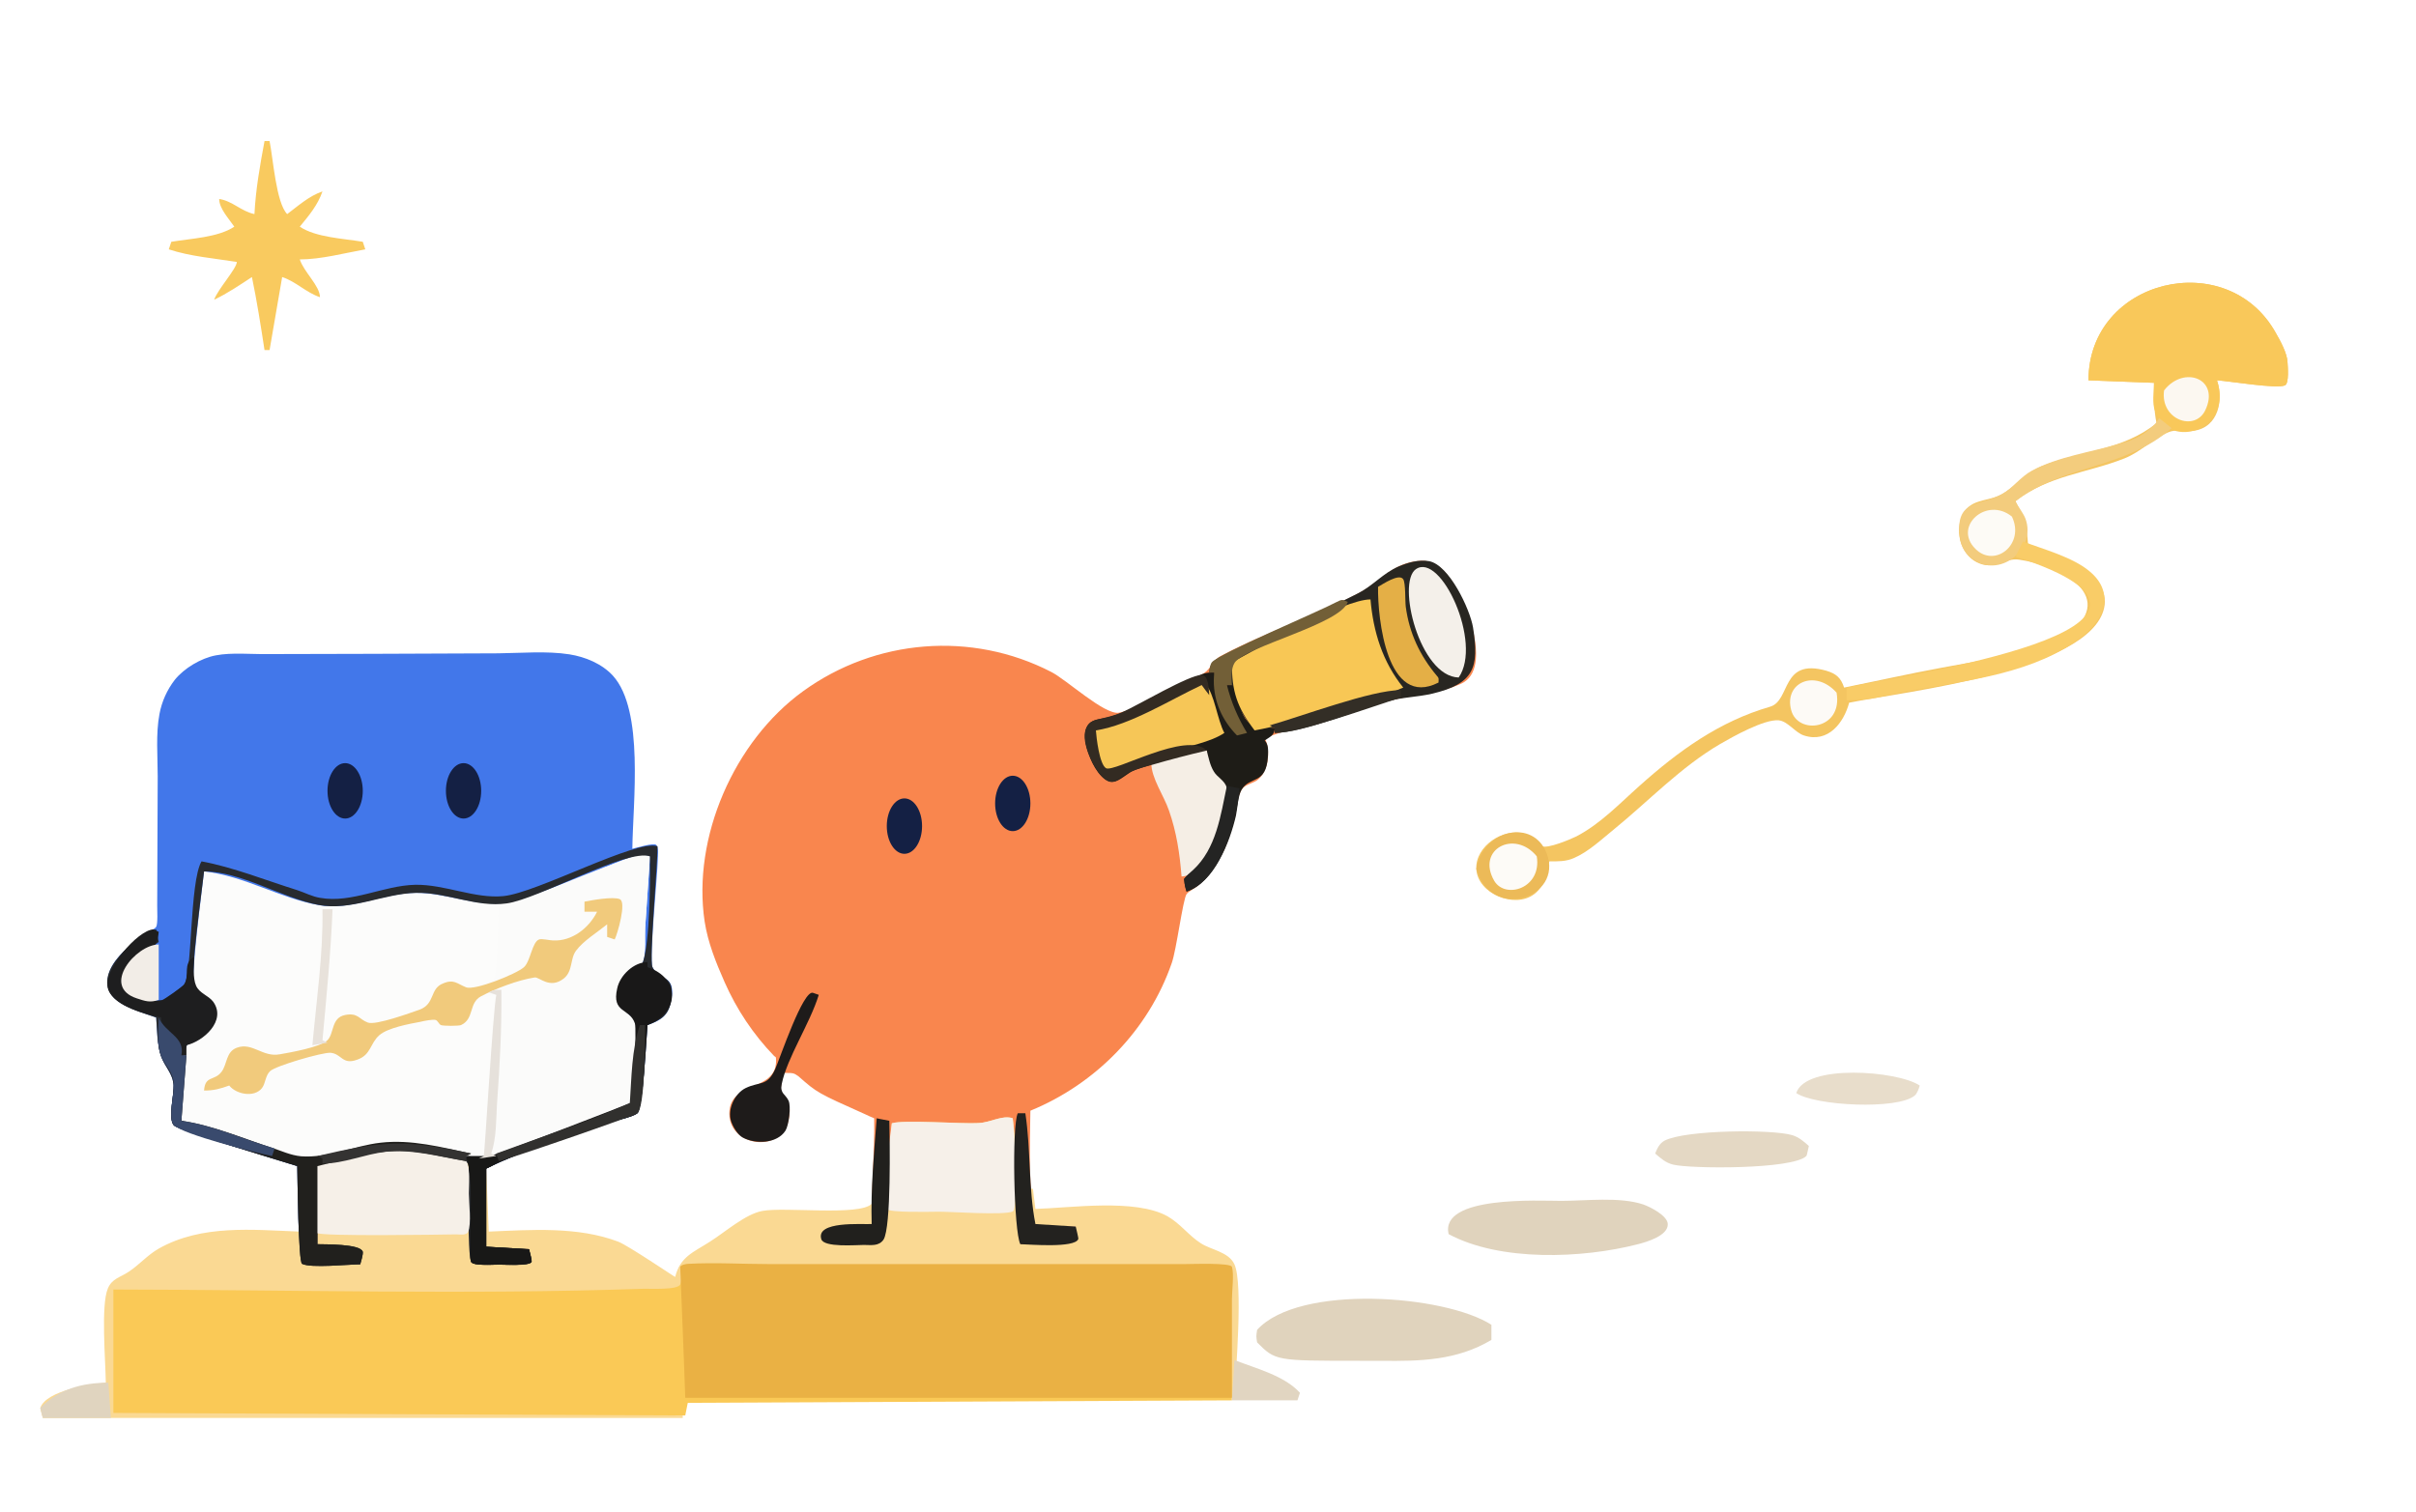
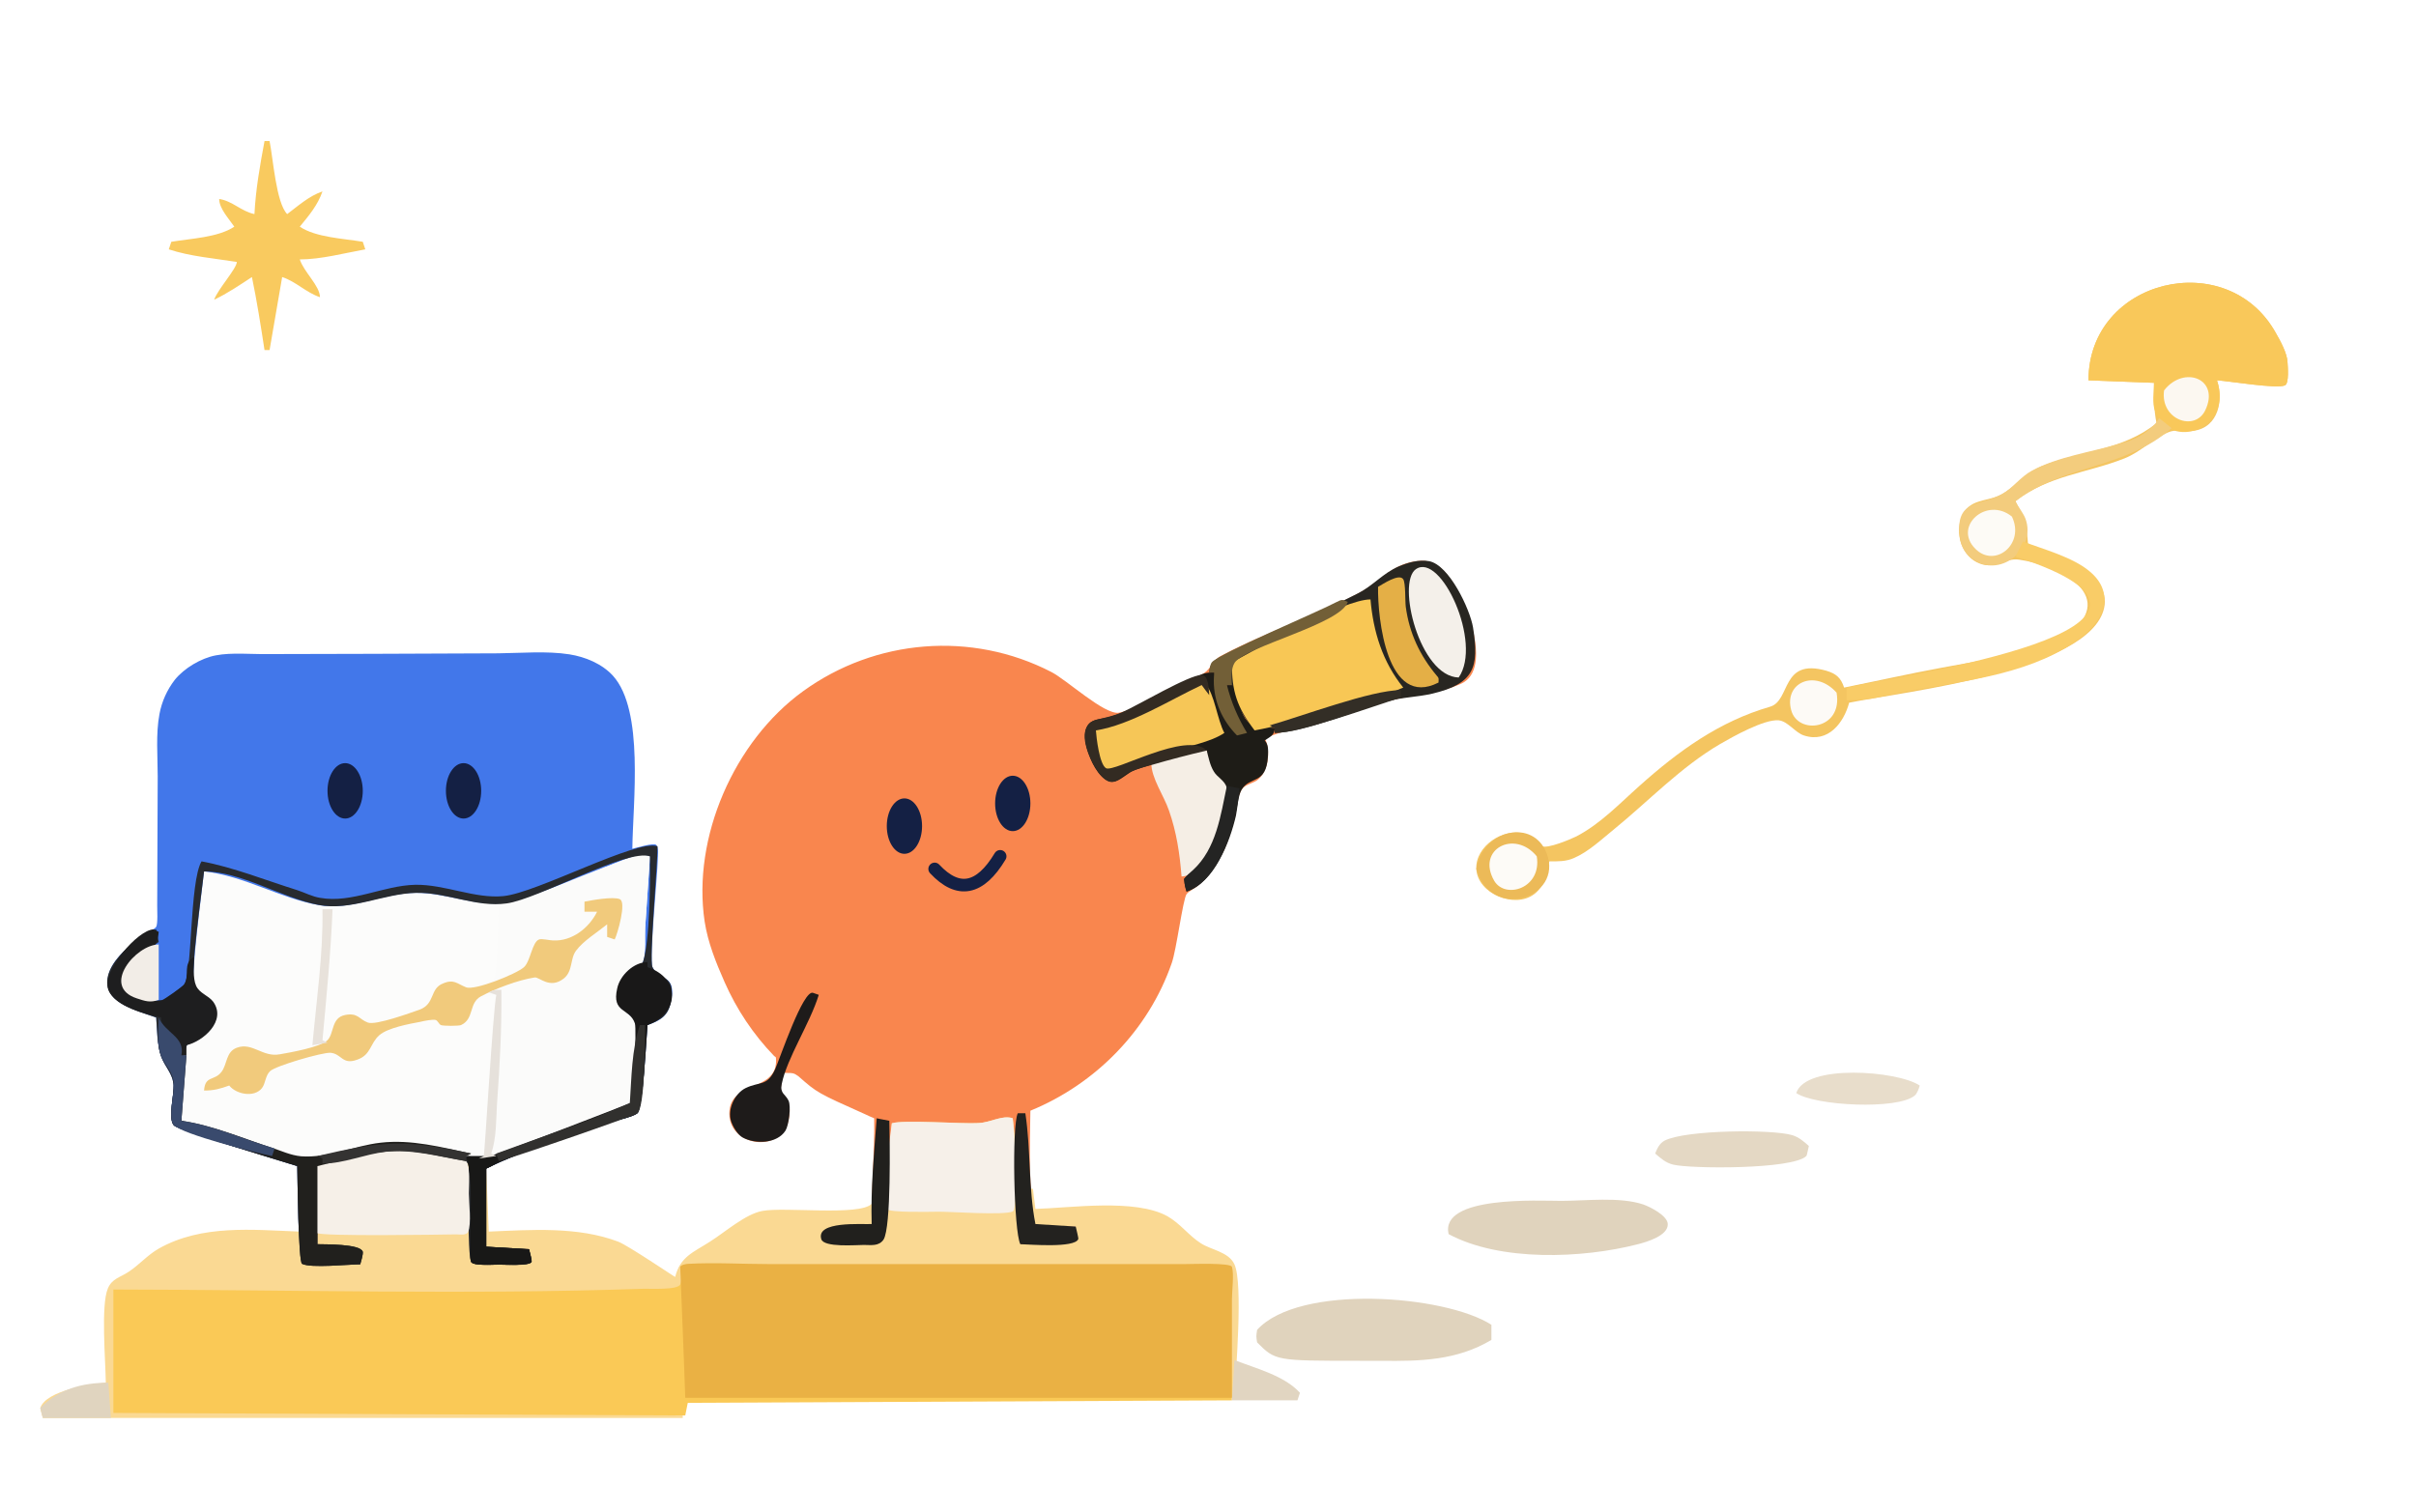
<svg xmlns="http://www.w3.org/2000/svg" viewBox="0 0 959 600" version="1.1" width="959" height="600">
  <path d="M251,337c1.6-.4,8.6-2.5,9.5-1.5c1.1,1.2,.6,4.3,.6,5.9c-.1,6.1-3.5,39.6-2.1,42.6c2.6,5.8,10.2,2.5,7.1,14.6c-1.3,5.2-4.4,6.7-9.1,8.4c-.4,4.7-1.8,33.2-4,35c-2.2,1.8-9.7,3-12.8,4.1c-15.4,5.5-32.7,10.6-47.2,17.9c0,10.3,0,20.7,0,31c2.8,.2,2.8,.2,17,1c.2,.8,1.2,4.5,1,5c-.6,1.8-10.2,1.1-12,1.1c-1.9,0-11.3,.6-12-1.1c-1.6-3.8-.9-32.8-1-39c-25.7-6.1-34.8-5.1-60,1c0,10.3,0,20.7,0,31c2.8,.1,17.1-.2,18,3c.2,.9-.7,4-1,5c-4.5,0-19.7,1.6-23.1-.2c-1.5-.8-1.8-34.3-1.9-38.8c-6.1-2-47.2-14.1-49-16.2c-2.4-2.7,.1-12-.1-15.8c-.3-4.9-3.4-7.2-4.9-11.5c-1.7-4.9-1.6-10.3-2-15.5c-3.9-1.4-8.1-2.7-11.8-4.5c-4.3-2.2-7.5-4.7-7.5-9.8c.1-8,8.9-14.4,14.8-18.6c.9-.6,4.1-2.4,4.5-3.1c.7-1.3,.4-6.7,.4-8.4c.1-17.1,.1-34.2,.2-51.3c0-8-.8-16.9,.7-24.8c.9-4.9,3-9.6,6.1-13.6c3.7-4.6,10.4-8.6,16.3-9.7c6.3-1.2,14-.4,20.5-.5c13.7,0,27.5-.1,41.2-.1c16.8-.1,33.6-.1,50.3-.2c9.2-.1,19.3-1,28.3,.4c6.3,1,12.9,3.7,17.3,8.5c12.5,13.8,7.9,50.4,7.7,68.7Z" fill="#4277EA" />
  <path d="M502,293c2.5,4.9,1.6,13.8-3.3,17c-1.8,1.1-4.8,1.7-5.9,3.6c-2.5,4.3-3.7,17.3-7.1,24.2c-2.5,5.1-5.8,9.8-9.9,13.6c-1.1,1-4.1,2.6-4.8,3.6c-1.5,2.2-4,22.1-5.9,27.4c-9.2,26.6-30.2,48-56.1,58.6c-.2,14.6-.9,30.7,2,45c5.3,.3,10.7,.7,16,1c.1,.7,1.2,4.6,1,5c-1.5,3.6-19.2,2.1-23,2c-3.1-6.3-2.6-39.9-4-50c-15.3,3.1-30.5,4.2-46,2c-1.1,10.1-2.3,20.3-3,30.4c-.3,4.5,.2,10.8-1,15c-.2,.7-1.3,2.3-2,2.6c-1.7,.9-18.8,.7-20.8-.1c-1.4-.6-2.3-1.6-2-3.1c.8-4.9,3.6-4,7.7-4.2c4-.2,8.1-.4,12.1-.6c-.2-14,1.2-28,1-42c-1.2-.5-2.4-1-3.6-1.6c-19-8.5-19-8.5-26.5-15.1C315,426,315,426,311,426c-.4,2.1-1.4,5.5-.9,7.5c1.3,4.5,4.2,2.9,3.1,10.3c-2,14.3-23.6,11.9-23.7-1.6c-.1-13.6,19.7-8.2,18.5-22.2c0-.3-.4-.5-.7-.7c-8.3-8.6-14.9-18.5-19.7-29.4c-3.4-7.7-6.6-15.6-7.9-24c-5-33.4,11.7-71.6,39-91.4c28.8-20.9,67-24,98.6-7.7c6.2,3.2,20.9,16.9,26.7,16.2c5.6-.7,29.6-12.8,34-15.8c2.7-1.8,3.3-5,6.5-6.7c17.8-9.5,37.7-15.8,55.6-25.4c8.4-4.5,12.7-11.7,23.4-12.4c5.1-.4,8.4,2.3,11.5,6.2c6.3,7.6,18,36.5,5.1,42.5c-8.9,4.1-17.3,4.1-26.5,6.3c-16.9,4.1-35.2,9.6-51.6,15.3Z" fill="#F9864E" />
  <path d="M489,556c-72,.3-144,.7-216,1c-.3,1.7-.7,3.3-1,5c-71.5,.1-143,.1-214.5,.1c-11.9,0-13.7,3.4-13.6-9.3c0-12.9-.6-26,0-38.8c0-.9,.1-2.6,1.1-3c3.1-1.3,46.4-.1,53.3-.1c56.7,.1,114.1,2.2,170.7-.9c1.4-11.4,6.4-8.1,16-8.1c48.7,0,97.4,0,146.1,0c13.9,0,27.7,0,41.6,0c4.1,0,11.3-.9,15.1,.2c.2,.1,1.1,.6,1.2,.9c.9,3.2,0,9.9,0,13.4c0,13.2,0,26.4,0,39.6Z" fill="#FAC956" />
  <path d="M81,346c15.9,1.7,30.2,10.7,45.7,13.4c12.7,2.2,25.2-4.7,37.9-4.9c11.9-.2,23.2,5.2,35,4.1c13.1-1.2,50.7-21.2,58.4-18.6c-.6,9.5-1.3,18.9-1.9,28.4c-.2,3.9,.3,9.2-.7,12.8c-2.1,7.5-9.4,4.5-9.7,14.2c-.2,6.9,4.5,6.5,7.3,10.6c.1,.2-.9,29.6-1.3,30.4c-3.3,5.8-54.1,23.3-61.9,23.2c-11.9-.2-22.9-5.6-35.3-5c-12.1,.6-23.9,6.4-36,4.9c-6.4-.8-12.7-3.8-18.8-5.8c-9.2-3-18.5-5.6-27.7-8.7c.3-6.7-.5-24,1.9-29.4c2.4-5.5,9.9-3.3,10.6-11.6c.7-9.1-5-6.1-7.5-12c-1.5-3.6,3.3-39.5,4-46Z" fill="#FCFCFB" />
  <path d="M346,478c0,2.6,0,5.3,0,8c-4.7,2.4-12.8,1.7-18,2c-1.8,6.2,.9,5.1,6.1,5.1c2.5,0,13.8,.8,15.4-.6c1.5-1.3,3.9-41.1,4.5-46.5c4.4-1.5,28,.3,34.4-.1c4.9-.2,9.4-3.3,13.6-1.9c2.3,16.4,2.3,33.4,3,50c7-.3,14-.7,21-1c1-4,1-4,1-6c-5.3,0-10.7,0-16,0c-1.9-5.7-2.2-9.1-2-15c.3,0,.7,0,1,0c.3,2.6,.7,5.3,1,8c13.9-.4,39.6-4.2,52.4,2.9c5.1,2.9,8.5,7.7,13.2,10.7c4.1,2.7,11.1,3.4,13.4,8.4c3.5,7.7,.5,42.7,0,53c-.3,0-.7,0-1,0c-.3-17.3-.7-34.7-1-52c-72.3,0-144.7,0-217,0c-.2,1.7-.3,5.6-1,7c-1.1,2.3-12,1.6-14.6,1.7c-69.9,2.4-140.5,.4-210.4,.3c0,16.3,0,32.7,0,49c75.3,.3,150.7,.7,226,1c0,.3,0,.7,0,1c-84.7,0-169.3,0-254,0c-.1-.6-1.1-3.7-1-4c2.4-7,20-9.4,26-10c-.1-8.7-2-30.7,.8-37.4c1.7-4,4.9-4.4,8.2-6.6c4.3-2.8,7.5-6.7,12.1-9.3c17.1-9.6,37.2-7.4,55.9-6.7c.3,4,.7,8,1,12c7.7,0,15.3,0,23,0c-.3-1.6-.7-3.3-1-5c-3.5-.2-14.2,.2-16.4-1.5c-1.2-.8-.6-27.9-.6-31.5c21.9-6.3,32.4-8.6,55-3.5c.9,.2,6.6,1.2,7,2.5c1.9,6.3,.8,30.9,1,39c7.3,0,14.7,0,22,0c0-1.3,0-2.6,0-4c-3.5-.2-15.1,.2-17.4-1.5c-1.1-.8-.6-27.9-.6-31.5c.3,0,.7,0,1,0c.3,8.3,.7,16.7,1,25c16.9-.7,35.3-2.1,51.4,4c4.1,1.6,22.3,14,22.6,14c2-8.1,7.3-9.8,13.8-14c5.9-3.7,14.1-11,20.8-12.2c8.8-1.7,38.5,2.1,43.4-2.8Z" fill="#FAD993" />
  <path d="M489,555c-72.3,0-144.7,0-217,0c-.1-5-2-52-2-52c.3-.8,2.4-1.2,3.2-1.2c10.5-.6,21.6,.1,32.2,.1c54.9,0,109.9,0,164.9,0c2.8,0,18.2-.6,18.7,1.1c.9,3.1,0,9.4,0,12.8c0,13.1,0,26.1,0,39.2Z" fill="#EAB144" />
  <path d="M190,460c.3-.1,1.9-.8,2-1c1.1-1.6,3.3-55.5,5-64c-14.7,1.9-6,8.4-14,12c-.9,.4-7.1,.4-8,0c-.7-.3-1.3-1.8-2-2c-2-.7-8.5,1.1-10.6,1.7c-3.5,.9-9.1,1.9-11.8,4.3c-3.6,3.1-3.1,7.3-8.1,9.5c-6.5,2.9-7.6-3-12.8-2.5c-3.6,.4-20.3,5.1-22.5,7.3c-2.2,2.1-1.9,6.1-4.5,7.6c-4.2,2.4-8.9,1.9-11.7-1.9c-3.6,1.3-6.1,2-10,2c.4-6.1,4.1-3.7,6.9-7.4c2.3-2.9,1.7-8,6.1-9.6c5.8-2.1,8.1,2.7,12.8,3c5.4,.4,13.8-2.4,19-4.1c7.3-2.4,4.9-10.7,11.2-11.9c5.1-1,5.5,1.7,9,3c3.2,1.2,17-3.9,20.5-5.1c6.4-2.3,4-8.8,9.9-10.7c4.4-1.4,5.1,.5,8.6,1.8c1.1,.4,10.3-2.1,11-3c1.5-1.9,1.8-25.1,2-29c12.2-3.9,24.1-8.3,35.9-12.9c6.2-2.5,13.5-6.3,19.9-7.7c1.5-.3,2.8,.1,4.2,.6c-.6,9.5-1.3,18.9-1.9,28.4c-.2,3.9,.3,9.2-.7,12.8c-1.6,5.7-9.1,5.8-9.5,11.1c-.8,10.6,7.2,11.1,7.3,15.8c.1,3.2-.7,26.9-1.5,28.3c-3.4,5.9-53.4,22.8-61.7,23.6Z" fill="#FBFBFA" />
  <path d="M880,151c2.6,7.7,.7,18.5-9,20c-3.8,.6-6.7-1-10.7,.8c-6.1,2.6-10.5,7.6-17,10.2c-14.9,5.9-30.1,6.7-43.3,17c3.5,7.2,4.4,8.8,5,17c9.3,3.6,33.4,11.2,30.2,25.4c-5.6,25.1-79.4,33.2-101.2,37.6c-2.1,7.9-8.3,16.2-18,13c-3.4-1.1-6.4-5.7-10-6c-5.7-.5-18.2,6.5-23.2,9.4c-15.7,9.2-28.2,22.5-42.3,34c-4.7,3.8-10.1,8.9-15.8,11.3c-3.1,1.4-6.4,1.3-9.7,1.3c-.9,4.6-2,10-6,13c-7.7,5.9-22.5-.1-23-10c-.4-9.1,10.8-16.4,19-14c2.9,.9,4.7,4.1,7,5c2.5,1,11.2-2.7,13.7-3.9c9.6-5,17.1-13,25.1-20.1c15.4-13.8,31.7-25.6,51.8-31.4c8.3-2.4,4.2-19.4,22.3-14.3c4,1.2,5.8,2.8,7.1,6.7c12.9-2.6,25.8-5.5,38.8-7.9c8.9-1.6,17.8-3.2,26.6-5c7.1-1.4,15.9-2.8,22-7.1c22.5-15.7-1-28.4-18-30.8c-6-.8-9.7,4.6-16.8,1c-6.2-3.2-8.5-11.5-6-17.8c2.8-7.4,9.7-6.1,15.3-8.8c6.2-3.1,9.8-8.8,16.8-11.6c15.5-6.1,32-6.2,45.3-17c-1.1-5.3-1-10.6-1-16c-8.7-.3-17.3-.7-26-1c0-40.4,55.3-53.4,74.4-18.7c1.7,2.9,4.5,8.1,4.6,11.5c.1,1.6,.7,8.4-1,9.2c-3.2,1.5-22.1-1.7-27-2Z" fill="#F4C561" />
  <path d="M495,291c-.7,.2-.7,.2-4,1c-5.8-5.9-9.2-13.3-9.2-21.7c0-1.1,.1-2.2,.2-3.3c-.7,0-1.3,0-2,0c.3-3.5,1.3-4.5,4.5-6.1c18-8.7,36.8-16.2,54.5-25.3c6.1-3.1,9.9-8,16.2-10.7c3.8-1.6,8-2.8,12-2.1c8,1.4,16.3,19.1,17.5,26.3c2.6,16.1,.2,22.4-16.1,26.3c-6,1.4-12,1.4-18,3.1C539.1,281.8,517.1,291,506,291c0-.7,0-1.3,0-2c-2.6,.3-5.3,.7-8,1c-4.7-5.9-7.9-10.3-8-18c-1,0-2,0-3,0c1.8,7,4.3,12.9,8,19Z" fill="#282621" />
  <path d="M62,369c.3,1.7,.7,3.3,1,5c-4.5,3.5-11,7.5-13.5,12.6c-3.7,7.7,10,12.6,15.5,10.4c1.3-.5,7-4.9,8-6c3.4-3.6,2.2-40.9,7-49c12.5,2.3,25.7,7.6,37.9,11.4c3.1,1,6,2.6,9.2,3.1c12.6,2.2,25-4.9,37.7-5.2c11.8-.2,23.6,5.6,35,4.5c13.4-1.3,52.9-22.7,61.2-19.8c.1,7.1-3.4,44.9-2,48c2.7,5.8,9.1,2.3,7.4,13.2c-.9,6-4.1,7.8-9.4,9.8c-.4,4.7-1.8,33.2-4,35c-2.2,1.8-9.7,3-12.8,4.1c-15.4,5.5-32.7,10.6-47.2,17.9c0,10.3,0,20.7,0,31c2.8,.2,2.8,.2,17,1c.2,.8,1.2,4.5,1,5c-.6,1.8-10.2,1.1-12,1.1c-1.9,0-11.3,.6-12-1.1c-1.6-3.8-.9-32.8-1-39c-25.7-6.1-34.8-5.1-60,1c0,10.3,0,20.7,0,31c2.8,.1,17.1-.2,18,3c.2,.9-.7,4-1,5c-4.5,0-19.7,1.6-23.1-.2c-1.5-.8-1.8-34.3-1.9-38.8c-6.1-2-47.2-14.1-49-16.2c-2.4-2.7,.1-12-.1-15.8c-.3-4.9-3.4-7.2-4.9-11.5c-1.7-4.9-1.6-10.3-2-15.5c-5.7-2-13.9-4-17.7-9c-7.3-9.4,9.9-23.4,17.7-26Zm19-23c-.7,6.6-5.8,42.5-4,46c2.6,5.1,8.3,3.1,7.5,11.4c-.9,9.9-8.2,6.8-10.7,12.4c-3,6.7-1.9,21.8-1.8,29.2c11.4,3.8,22.8,7.7,34.4,11.2c3.8,1.2,7.7,3.2,11.6,3.7c12.2,1.6,24-4.8,36.1-5.4c12.6-.6,23.9,5.2,35.8,5.3c6.7,0,58-17.8,61-22c2-2.8,3.2-28,2.1-31.5c-2.1-6.2-7.3-2.9-7.3-12.4c0-7.8,7.7-7,9.5-11.9c2.8-8.3,2.9-32.6,2.8-42c-9.3-3.1-44.3,17-56.9,18.7c-12,1.7-23.7-4.4-35.8-4.2c-13,.3-26.1,7.3-38.9,4.8C111.8,356.5,95.7,346,81,346Z" fill="#282B2F" />
  <path d="M880,151c6.6,19.8-18.7,27.9-24.5,12.5c-1.4-3.6-.5-7.8-.5-11.5c-8.7-.3-17.3-.7-26-1c0-40.4,55.3-53.4,74.4-18.7c1.7,2.9,4.5,8.1,4.6,11.5c.1,1.7,.7,8.4-1,9.2c-3.2,1.5-22.1-1.7-27-2Z" fill="#F9C85A" />
  <path d="M494,290c-4.2-6.4-7.4-10.2-7-18c1,0,2,0,3,0c2.7,10.8,3.1,18.5,16,17c0,2.9-1.8,3.5-4,5c1.6,1.6,1.4,4.1,1.3,6.3c-.7,11.5-7.1,7.6-10.5,13.3c-1.4,2.5-1.6,7.3-2.2,10.2c-2.4,10.5-8.6,26.5-19.6,30.2c-.7-2.3-.7-2.3-1-5c1.5-1.8,1.5-1.8,3.6-3.6c8.3-7.6,11.1-19.9,13-30.7c-.8-3.5-2.4-4.7-5.2-6.8c-2.3-3-2.1-6.2-2.4-9.9c-9.4,2.2-19.2,4.4-28.4,7.7c-3,1-6,4.5-8.7,4.7c-4.6,.3-8.3-6.8-9.6-10.6c-1.3-3.4-2.9-9.5,0-12.5c2-2,5.7-1.9,8.4-2.7c12.4-3.7,24.3-12,36.4-16.9c1.7-.7,3.1-.7,4.9-.7c1,8.6,2.6,17.6,9,24c1-.3,2-.7,3-1Z" fill="#1E1C17" />
  <path d="M557,273c-10.8,4.7-22.3,7.3-33.6,10.4c-8.5,2.3-16.7,5.1-25.4,6.6c-7-9.2-9.1-15.5-9-27c10.8-5.9,44.2-25,55-25c1.1,12.9,4.8,24.8,13,35Z" fill="#F8C755" />
  <path d="M125,463c19.3-5.6,31.8-8.6,51.9-4.1c1.1,.2,7.2,1.2,8.1,2.1c1.8,1.9,1.1,10.2,1.1,12.8c0,3.5,1.1,12.4-.3,15.3c-.7,1.5-3.3,1-4.7,1c-6.2,.1-53.8,.9-55.6-.6c-1.2-1.1-.5-23.3-.5-26.5Z" fill="#F6F0E8" />
  <path d="M354,446c4.4-1.5,28,.3,34.4-.1c4.9-.2,9.4-3.3,13.6-1.9c.7,4.5,2.3,36,0,37c-3.5,1.6-24.2,.1-29.3,.1c-2.6,0-20,.5-20.7-1.1c-2.2-5.2,1.2-27.5,2-34Z" fill="#F6F0E9" />
  <path d="M592,532c-13.7,8.2-28.3,8.5-43.8,8.3c-2.8,0-5.7,0-8.5,0c-33.4,0-33.4,0-40.7-7.3c-.4-2.4-.4-2.4,0-5c16.7-18.3,74.4-13.9,93-2c0,2,0,4,0,6Z" fill="#E0D3BD" />
  <path d="M85,119c1.4-4.1,9-12.4,9-15c-8.8-1.4-18.6-2.2-27-5c.3-1,.7-2,1-3c7.7-1.3,18.6-1.7,25-6c-2.1-3.1-6-7.2-6-11c5.3,.8,8.7,4.9,14,6c.5-9.8,2.2-19.4,4-29c.7,0,1.3,0,2,0c1.4,6.8,2.6,24.6,7,29c4.4-3.3,8.7-7.2,14-9c-1.9,5.5-5.4,9.6-9,14c6.4,4.3,17.4,4.7,25,6c.3,1,.7,2,1,3c-8.3,1.5-17.6,4-26,4c1.6,5,8,10.5,8,15c-5.6-1.9-9.5-6.2-15-8c-1.7,9.7-3.3,19.3-5,29c-.7,0-1.3,0-2,0c-1.5-9.7-3-19.4-5-29c-4.9,3.2-9.7,6.5-15,9Z" fill="#F9CA5F" />
  <path d="M241,367c-3.8,3.1-9.5,6.6-12.3,10.4c-2.5,3.3-1.2,8.1-4.9,11.1c-5.6,4.4-9.7-.7-11.6-.4c-6.5,1-15.5,4.4-21.3,7.5c-4.9,2.6-2.6,9-7.9,11.4c-.9,.4-7.1,.4-8,0c-.7-.3-1.3-1.8-2-2c-1.1-.4-4.9,.4-6.1,.7c-4.4,.8-13,2.4-16.3,5.3c-3.7,3.2-3.3,7.8-8.7,9.7c-6.1,2.3-6.2-2.3-10.7-2.7c-3.3-.2-21.9,5.2-24,7.3c-1.9,1.8-1.8,4.9-3.2,6.7c-3.1,4-10.4,2.4-13-1c-3.6,1.3-6.1,2-10,2c.4-6.1,4.1-3.7,6.9-7.4c2.3-2.9,1.7-8,6.1-9.6c6.2-2.3,10.2,3.9,17.1,2.6c4-.7,16.1-2.8,18.9-5.6c2.7-2.7,1.4-8.9,7-10c5.1-1,5.5,1.7,9,3c3.2,1.2,17-3.9,20.5-5.1c6.3-2.3,4-8.3,9.3-10.4c4.4-1.9,5.6,.1,9.2,1.5c3.5,1.4,20.2-5.4,23-8c2.6-2.4,3.2-10,6-11c1-.4,4.3,.4,5.5,.4c7.5,.4,14.3-4.9,17.5-11.4c-1.6,0-3.3,0-5,0c0-1.3,0-2.6,0-4c3-.6,11.3-2.1,14-1c2.8,1.1-.9,13.8-2,16c-1-.3-2-.7-3-1c0-1.6,0-3.3,0-5Z" fill="#F1CA7C" />
  <path d="M575,490c-3.5-15.4,36-13.2,44.7-13.2c9.8,0,23.1-1.7,32.5,1.4c2.9,1,9.7,4.5,9.8,7.8c.2,4.6-8.3,7.1-11.8,8c-22.1,5.7-54.7,7-75.2-4Z" fill="#E0D3BD" />
  <path d="M185,459c3.9,.4,7.1,.5,11-.5c3.9-1,53.9-20.3,54-20.5c1.4-2,2.8-29.2,2-31.7c-2.1-6.2-9.3-3.9-7-13.9c1.1-5.2,6.6-10.4,12-10.4c0,.7,0,1.3,0,2c13.3,4.4,12.7,18.3,0,23c-.4,4.7-1.8,33.2-4,35c-2.2,1.8-9.7,3-12.8,4.1c-15.4,5.5-32.7,10.6-47.2,17.9c0,10.3,0,20.7,0,31c5.7,.3,11.3,.7,17,1c.2,.8,1.2,4.5,1,5c-.6,1.7-11.6,1.1-13.6,1.1c-1.8,0-9.7,.6-10.4-1.1c-.6-1.5-.2-6-.3-7.7c-.2-10.1,1.4-24.9-1.7-34.3Z" fill="#191818" />
  <path d="M857,166c1.7,1.3,3.3,2.6,5,4c-18.2,16.2-43.4,14.5-62,29c1.1,2.3,3.2,4.8,4,7c4.3,11.6-9.4,23.2-20,16.6c-3.6-2.2-5.7-5.4-6.1-9.6c-1.8-14.9,8.1-12,16.7-16.8c4.4-2.4,7.3-6.8,11.9-9.3c10.4-5.6,23.6-7.4,34.8-10.7c2-.5,4-1.1,5.9-2c1.8-.7,3.4-1.7,4.9-2.9c2.1-1.7,3.7-2.9,4.9-5.3Z" fill="#F3CC7D" />
  <path d="M486,291c-10.4,7.1-38.1,8.1-44,16c-7.3-2.5-7.5-10.4-8-17c13.7-5,27-11.5,40.2-17.6c1.7-.8,2.7-2,4.4-.5c3.3,3,4.7,14.3,7.4,19.1Z" fill="#F6C657" />
  <path d="M63,404c2.7,6.3,10.5,7.6,9,15c.7,0,1.3,0,2,0c-.7,8.7-1.3,17.3-2,26c12.1,1.7,23.9,6.8,35.6,10.6c4,1.3,7.7,3.1,11.9,3.5c10.8,.8,21-4.2,31.6-5.4c12.2-1.4,24.1,1.8,35.9,4.3c-.3,.2-.3,.2-2,1c0,.7,0,1.3,0,2c-7.9-1.3-16.2-3.6-24.2-4c-11.7-.5-23.5,3.3-34.8,6c0,10.3,0,20.7,0,31c2.8,.1,17.1-.2,18,3c.2,.9-.7,4-1,5c-4.6,0-19.6,1.6-23.1-.2c-1.5-.8-1.8-34.3-1.9-38.8c-6-1.9-47.3-14.2-49-16.2c-2.4-2.8,.2-12.5,0-16.4c-.3-5.2-3.6-7.1-5.2-11.4c-1.6-4.5-.9-10.3-.8-15Z" fill="#21201D" />
  <path d="M469,348c-.7-9-2-17.7-5-26.2c-2-5.9-7-12.8-7-18.8c7.1-2.1,14.6-5,22-5c.7,2.7,1.3,5.9,2.8,8.3c1.3,2.3,4.5,3.7,5.1,6.4c1.8,8.6-8,35.3-17.9,35.3Z" fill="#F5EEE5" />
  <path d="M800,221c1-2,2-4,3-6c8.1,3.1,19.8,6.2,26.5,11.9c9.6,8,6.2,18.4-2.3,25.3c-18.9,15.2-46,17.9-69.1,22.1c-8.3,1.5-16.6,4.1-25.1,3.7c0-1.6,0-3.3,0-5c20.4-4.7,155.1-23.6,67-52Z" fill="#F9CC67" />
  <path d="M77,380c0,3.3-.5,8.3,.8,11.3c1.3,3.1,4.9,3.9,6.8,6.4c5.5,7.6-4,15.8-10.6,17.3c0,1.3,0,2.6,0,4c-.7,0-1.3,0-2,0c-.2-7.8-8-7.2-8-15c-6.1-1.4-18.5-4.3-21-11c-2.7-7.2,11.7-23.9,18-24c.2,0,1.7,.9,2,1c-.2,2-.4,3.9-1.8,5.6c-4.1,5.2-23,13.6-6.5,20c3,1.2,6.3,1.9,9.6,1.5c.7-.1,8.2-5.4,8.7-6.1c2.5-3.3-.7-8.6,4-11Z" fill="#1E1E1F" />
  <path d="M657,458c.8-2,1.7-4,3.7-5.1c8.2-4.3,42.5-4.6,50.7-2.2c2.6,.8,4.6,2.5,6.6,4.3c-.2,.6-.7,3.7-1,4c-5.5,5.4-46.2,5.1-52.9,3.4c-2.9-.7-4.9-2.5-7.1-4.4Z" fill="#E4D8C4" />
  <path d="M579,269c-15.5-.4-24.7-37.6-17-43c9.9-6.9,26.6,29.3,17,43Z" fill="#F4F0EA" />
  <path d="M325,395c-3.5,11.4-12.6,25-14.7,35.4c-.8,3.8,1.5,4,2.7,6.6c1.1,2.3,.1,9.8-1.2,11.9c-3.4,5.3-12,5.4-16.9,2.8c-2.1-1.1-3.9-4.2-4.7-6.5c-1.5-4.6,1.3-11,5.8-13.2c5.6-2.7,8.5-.5,11.7-7.5c2-4.6,11.1-31.6,15-30.3c.8,.3,1.5,.5,2.3,.8Z" fill="#1E1B1A" />
  <path d="M586,345c2.5-15.4,22.6-20.4,28-6c6.5,17.5-22.1,26.9-28,6Z" fill="#ECBA58" />
  <path d="M571,271c-20.5,10.5-24.2-25.5-24-38c1.8-1,8.4-5.5,10-3c1,1.6,.7,8.7,1,10.9c1.4,10.5,5.6,19.4,12.4,27.5c.9,.9,.6,1.4,.6,2.6Z" fill="#E4AF46" />
  <path d="M713,434c3.7-11.7,40.2-8.9,49-3c-.3,1.2-1,3.2-2,4c-6.8,5.7-39.4,4.1-47-1Z" fill="#E8DDCB" />
  <path d="M407,442c2.2,14.5,1.2,29.8,4,44c5.3,.3,10.7,.7,16,1c.1,.7,1.2,4.6,1,5c-1.5,3.6-19.2,2.1-23,2c-2.6-5.1-3.4-47.1-1-52c1,0,2,0,3,0Z" fill="#23221F" />
  <path d="M348,444c.8,.2,.8,.2,5,1c.2,7.4,.8,42.4-2.3,47.2c-1.9,2.7-4.9,2.1-7.8,2.1c-3,0-15.9,1.1-16.9-2.3c-2.2-7.3,16-5.8,20-6c-.4-14,.9-28,2-42Z" fill="#21201D" />
  <path d="M198,459c-1.2,3.7-1.4,3.2-5,5c0,10.3,0,20.7,0,31c5.7,.3,11.3,.7,17,1c.2,.8,1.2,4.5,1,5c-.6,1.7-11.6,1.1-13.6,1.1c-1.8,0-9.7,.6-10.4-1.1c-.6-1.5-.2-6-.3-7.7c-.2-10.1,1.4-24.9-1.7-34.3c4.3,0,8.7,0,13,0Z" fill="#181817" />
  <path d="M480,276c-1-1.3-2-2.6-3-4c-12.6,5.9-28.4,15.9-42,18c.2,2.9,1.4,13.4,4,15c3.2,1.9,32-15,40-7c-7.3,1.7-14.6,3.6-21.8,5.7c-2.9,.8-5.9,1.5-8.6,2.8c-4.8,2.2-6.8,7.1-11.8,1.1c-3.3-3.9-8.4-14.2-5.3-19.1c.7-1.3,1.9-2.2,3.3-2.6c3.8-1,7.2-1.6,10.8-3.2c5.8-2.5,26.6-14.9,31.4-14.7c2.8,.1,2.8,5.9,3,8Z" fill="#332B22" />
  <path d="M495,291c-.7,.2-.7,.2-4,1c-5.8-5.9-9.2-13.3-9.2-21.7c0-1.1,.1-2.2,.2-3.3c-.7,0-1.3,0-2,0c.1-1.1,.3-3.1,1-4c2.6-3.4,42.3-20.1,49.4-23.9c2.2-1.1,2.4-1.2,4.6-.1c-2.9,8.8-40.4,17.6-44.9,24.1c-1.5,2.3-1.3,6.3-1.1,8.9c-.7,0-1.3,0-2,0c1.8,7,4.3,12.9,8,19Z" fill="#725F37" />
  <path d="M63,404c2.7,6.3,10.5,7.6,9,15c.7,0,1.3,0,2,0c-.7,8.7-1.3,17.3-2,26c12.7,1.8,24.7,7.4,37,11c-.3,1-.7,2-1,3c-6.2-1.2-35.6-8.6-39-12.3c-2.4-2.6,.2-12.5,0-16.3c-.3-5.2-3.6-7.1-5.2-11.4c-1.6-4.5-.9-10.3-.8-15Z" fill="#394A6D" />
  <path d="M44,563c-9,0-18,0-27,0c-.3-1.3-.7-2.6-1-4c7.4-7.5,16.6-10,27-10c.2,2.3,.2,2.3,1,14Z" fill="#E0D4BF" />
  <path d="M197,458c17.6-6.5,35.8-12.4,53-20c.7-10.1,.7-21.3,4-31c.7,0,1.3,0,2,0c.2,4.8,0,32.8-3,35c-1.4,1.1-53.2,19-55,19c-.2-.5-.2-.5-1-3Z" fill="#31302E" />
  <path d="M490,540c8.6,3.4,19.7,6.1,26,13c-.3,1-.7,2-1,3c-8.7,0-17.3,0-26,0c.3-5.3,.7-10.7,1-16Z" fill="#E1D5C1" />
  <path d="M610,340c2.1,12.7-12.5,17.2-16.9,9.7c-7.2-12.5,8.1-20.5,16.9-9.7Z" fill="#FDFBF7" />
  <path d="M729,275c2.6,14.7-15.3,17-18,7c-3-11,9.5-16.5,18-7Z" fill="#FDFAF6" />
  <path d="M798.6,205.1c5.3,11-6.8,20.6-14.5,12.8c-9-8.9,4.5-20.9,14.5-12.8Z" fill="#FDFBF6" />
  <path d="M63,375c0,7.3,0,14.7,0,22c-3.5,1.2-5.3,.5-8.7-.6C39.9,391.7,54,375,63,375Z" fill="#F2EDE7" />
  <path d="M859,155c8-10.2,22.4-4.5,16.3,8c-4.2,8.5-17.9,3.6-16.3-8Z" fill="#FCF8F1" />
  <path d="M471,354c-.7-2.3-.7-2.3-1-5c1.5-1.8,1.5-1.8,3.6-3.6c9.2-8.5,10.9-21.6,13.4-33.4c.8,.2,.8,.2,5,1c-1,12.7-7.3,36.4-21,41Z" fill="#242423" />
  <path d="M190,460c.4-.2,1.8-.8,2-1c.4-.4,3.6-56.8,5-64c-1-.3-2-.7-3-1c2-1,2-1,5-1c.2,15.1-.6,30-1.7,45c-.4,6.5-.2,13.8-2.3,20c.7,.3,1.3,.7,2,1c-1.2,.2-1.2,.2-7,1Z" fill="#E6E1DB" />
  <path d="M187,458c-.7,.3-1.3,.7-2,1c0,.7,0,1.3,0,2c-10.6-1.7-21.1-4.8-31.9-3.7c-8.5,1-16.6,4.7-25.1,4.7c0-.7,0-1.3,0-2c-.7-.3-1.3-.7-2-1c25.8-6.1,35-6.6,61-1Z" fill="#343332" />
  <path d="M130,414c-1,.2-1,.2-6,1c1.6-17.8,4.3-36.1,4-54c1.3,0,2.6,0,4,0c-.7,17.4-2.4,34.7-4,52c.7,.3,1.3,.7,2,1Z" fill="#E8E2DB" />
  <path d="M504,288c12.7-3.6,40.3-14,52-14c0,1,0,2,0,3c-11.3,3.5-39.7,14-50,14c0-.7,0-1.3,0-2c-.7-.3-1.3-.7-2-1Z" fill="#332E26" />
  <g fill="#142044">
    <ellipse cx="137" cy="314" rx="7" ry="11" />
    <ellipse cx="184" cy="314" rx="7" ry="11" />
    <ellipse cx="359" cy="328" rx="7" ry="11" />
    <ellipse cx="402" cy="319" rx="7" ry="11" />
  </g>
+   <path d="M371 345q14 15 26-5" fill="none" stroke="#142044" stroke-width="5" stroke-linecap="round" />
</svg>
